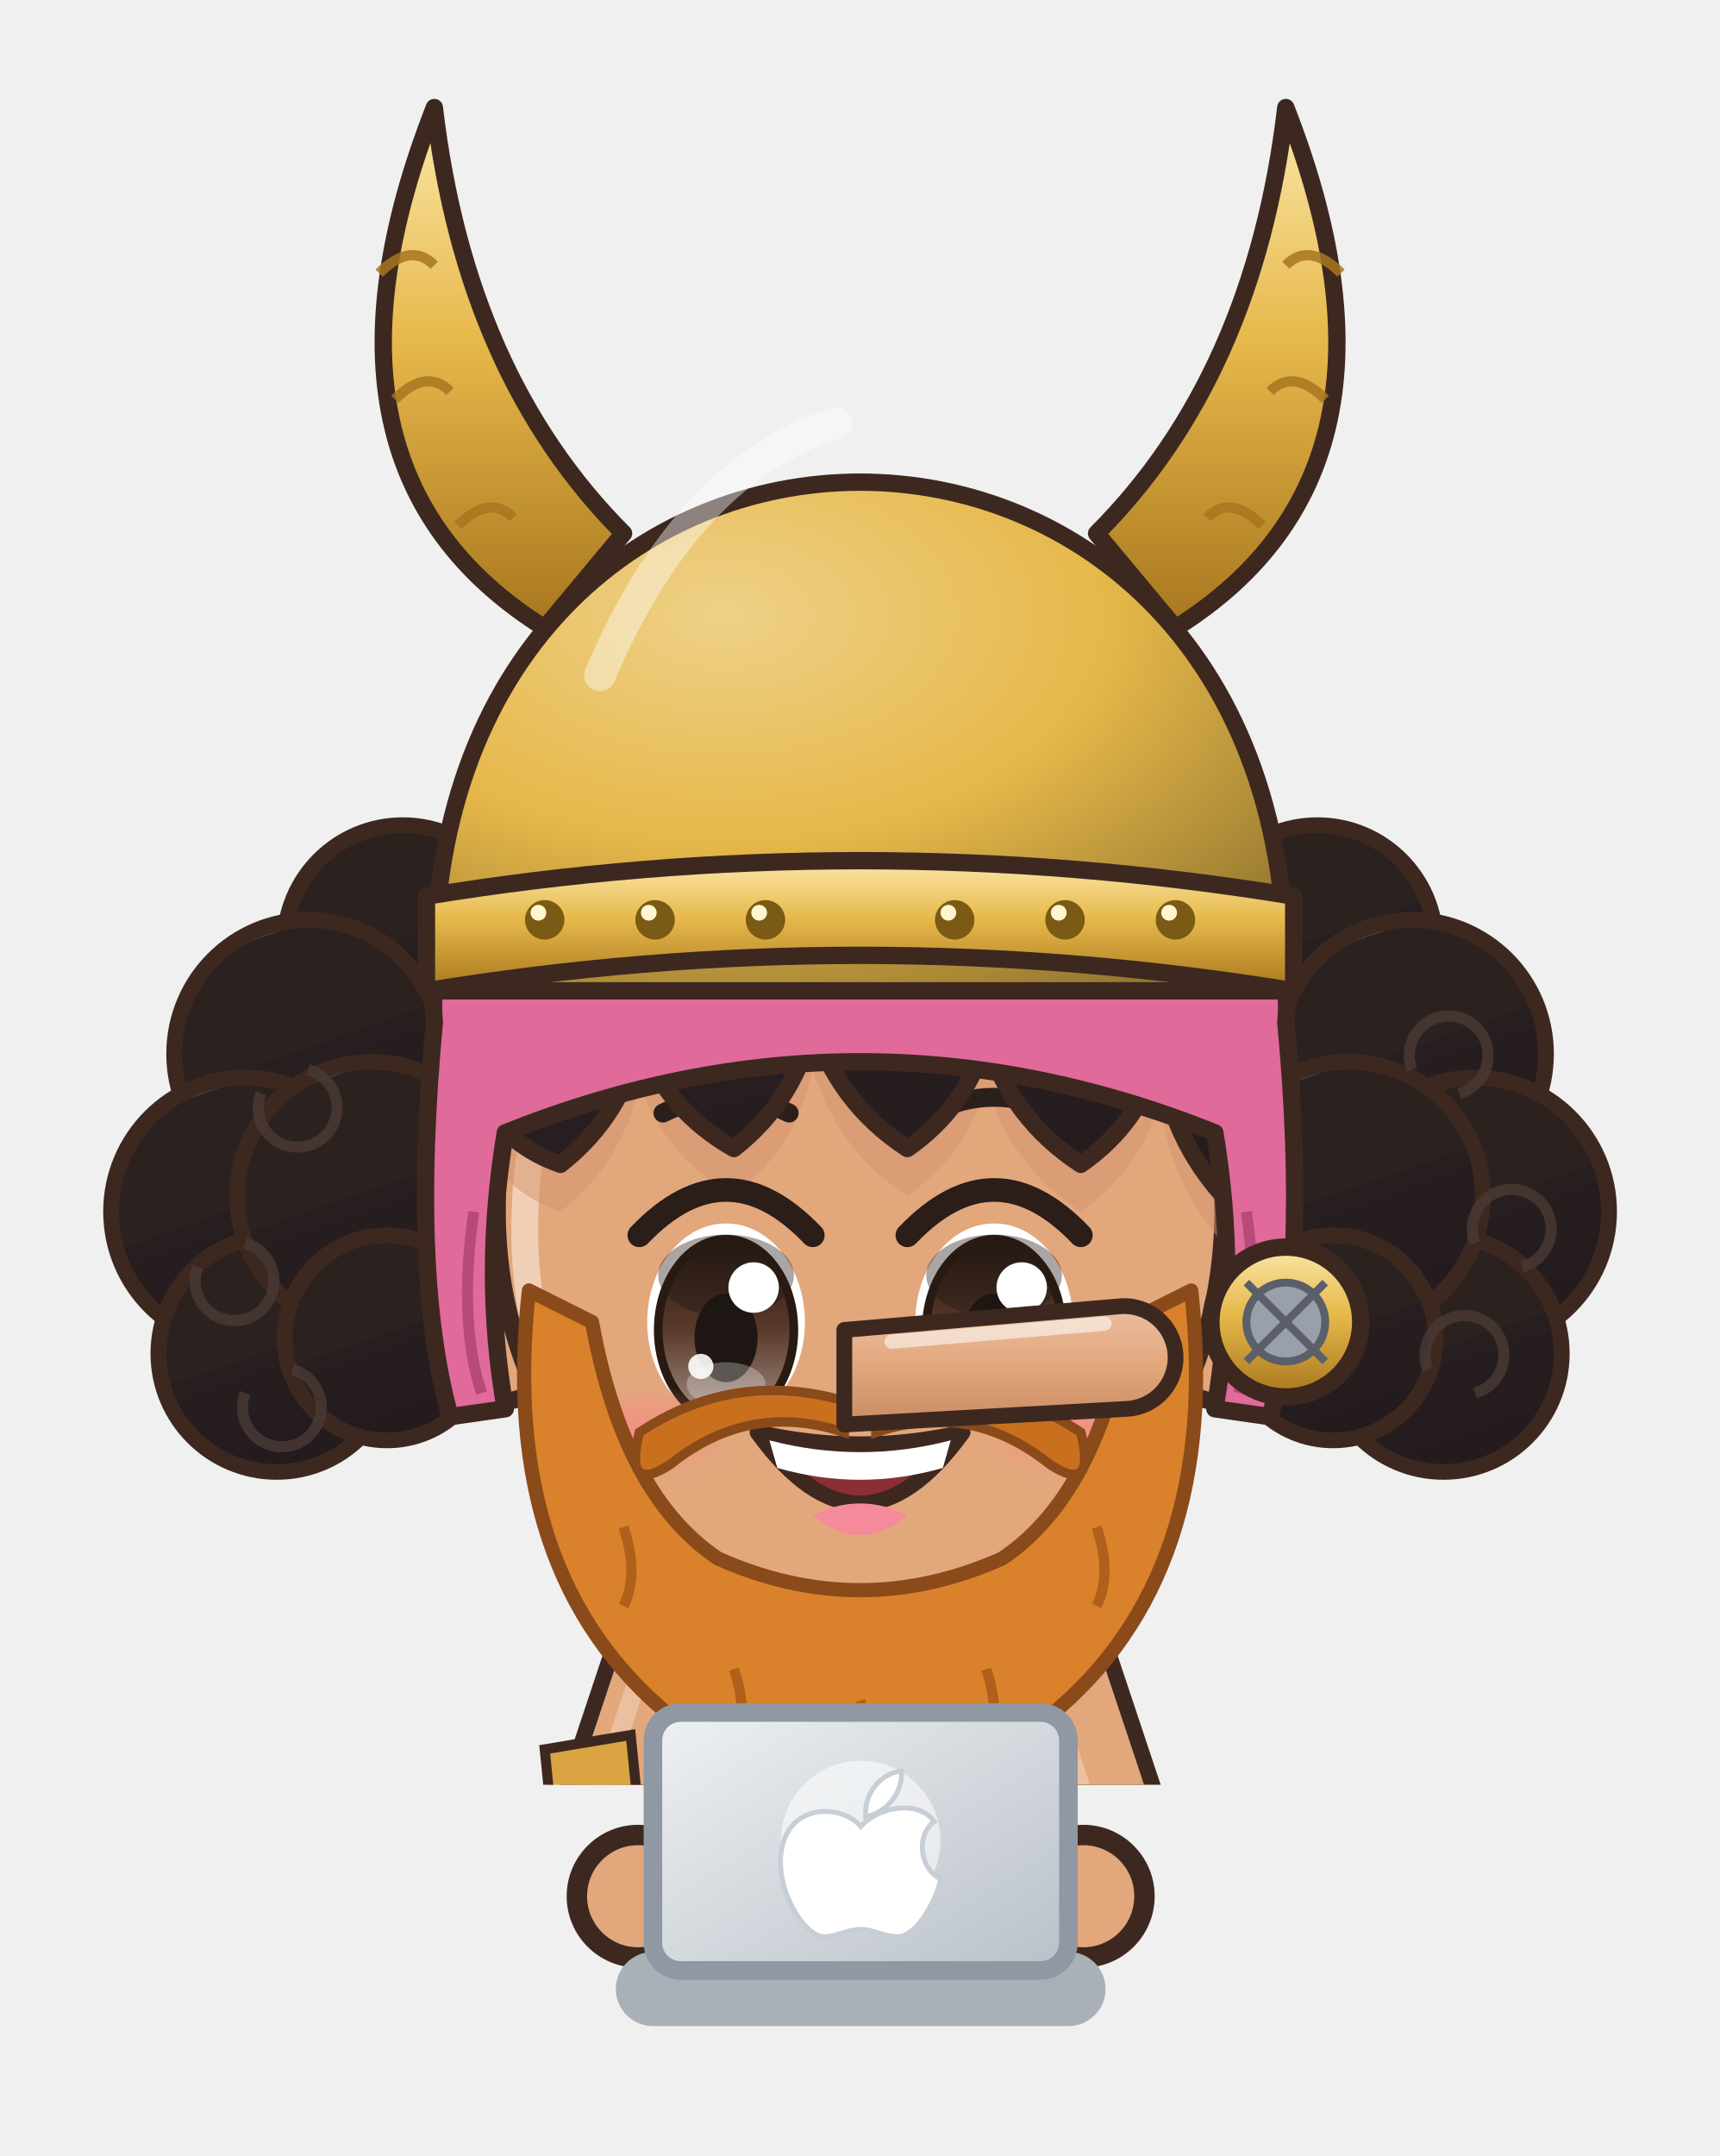
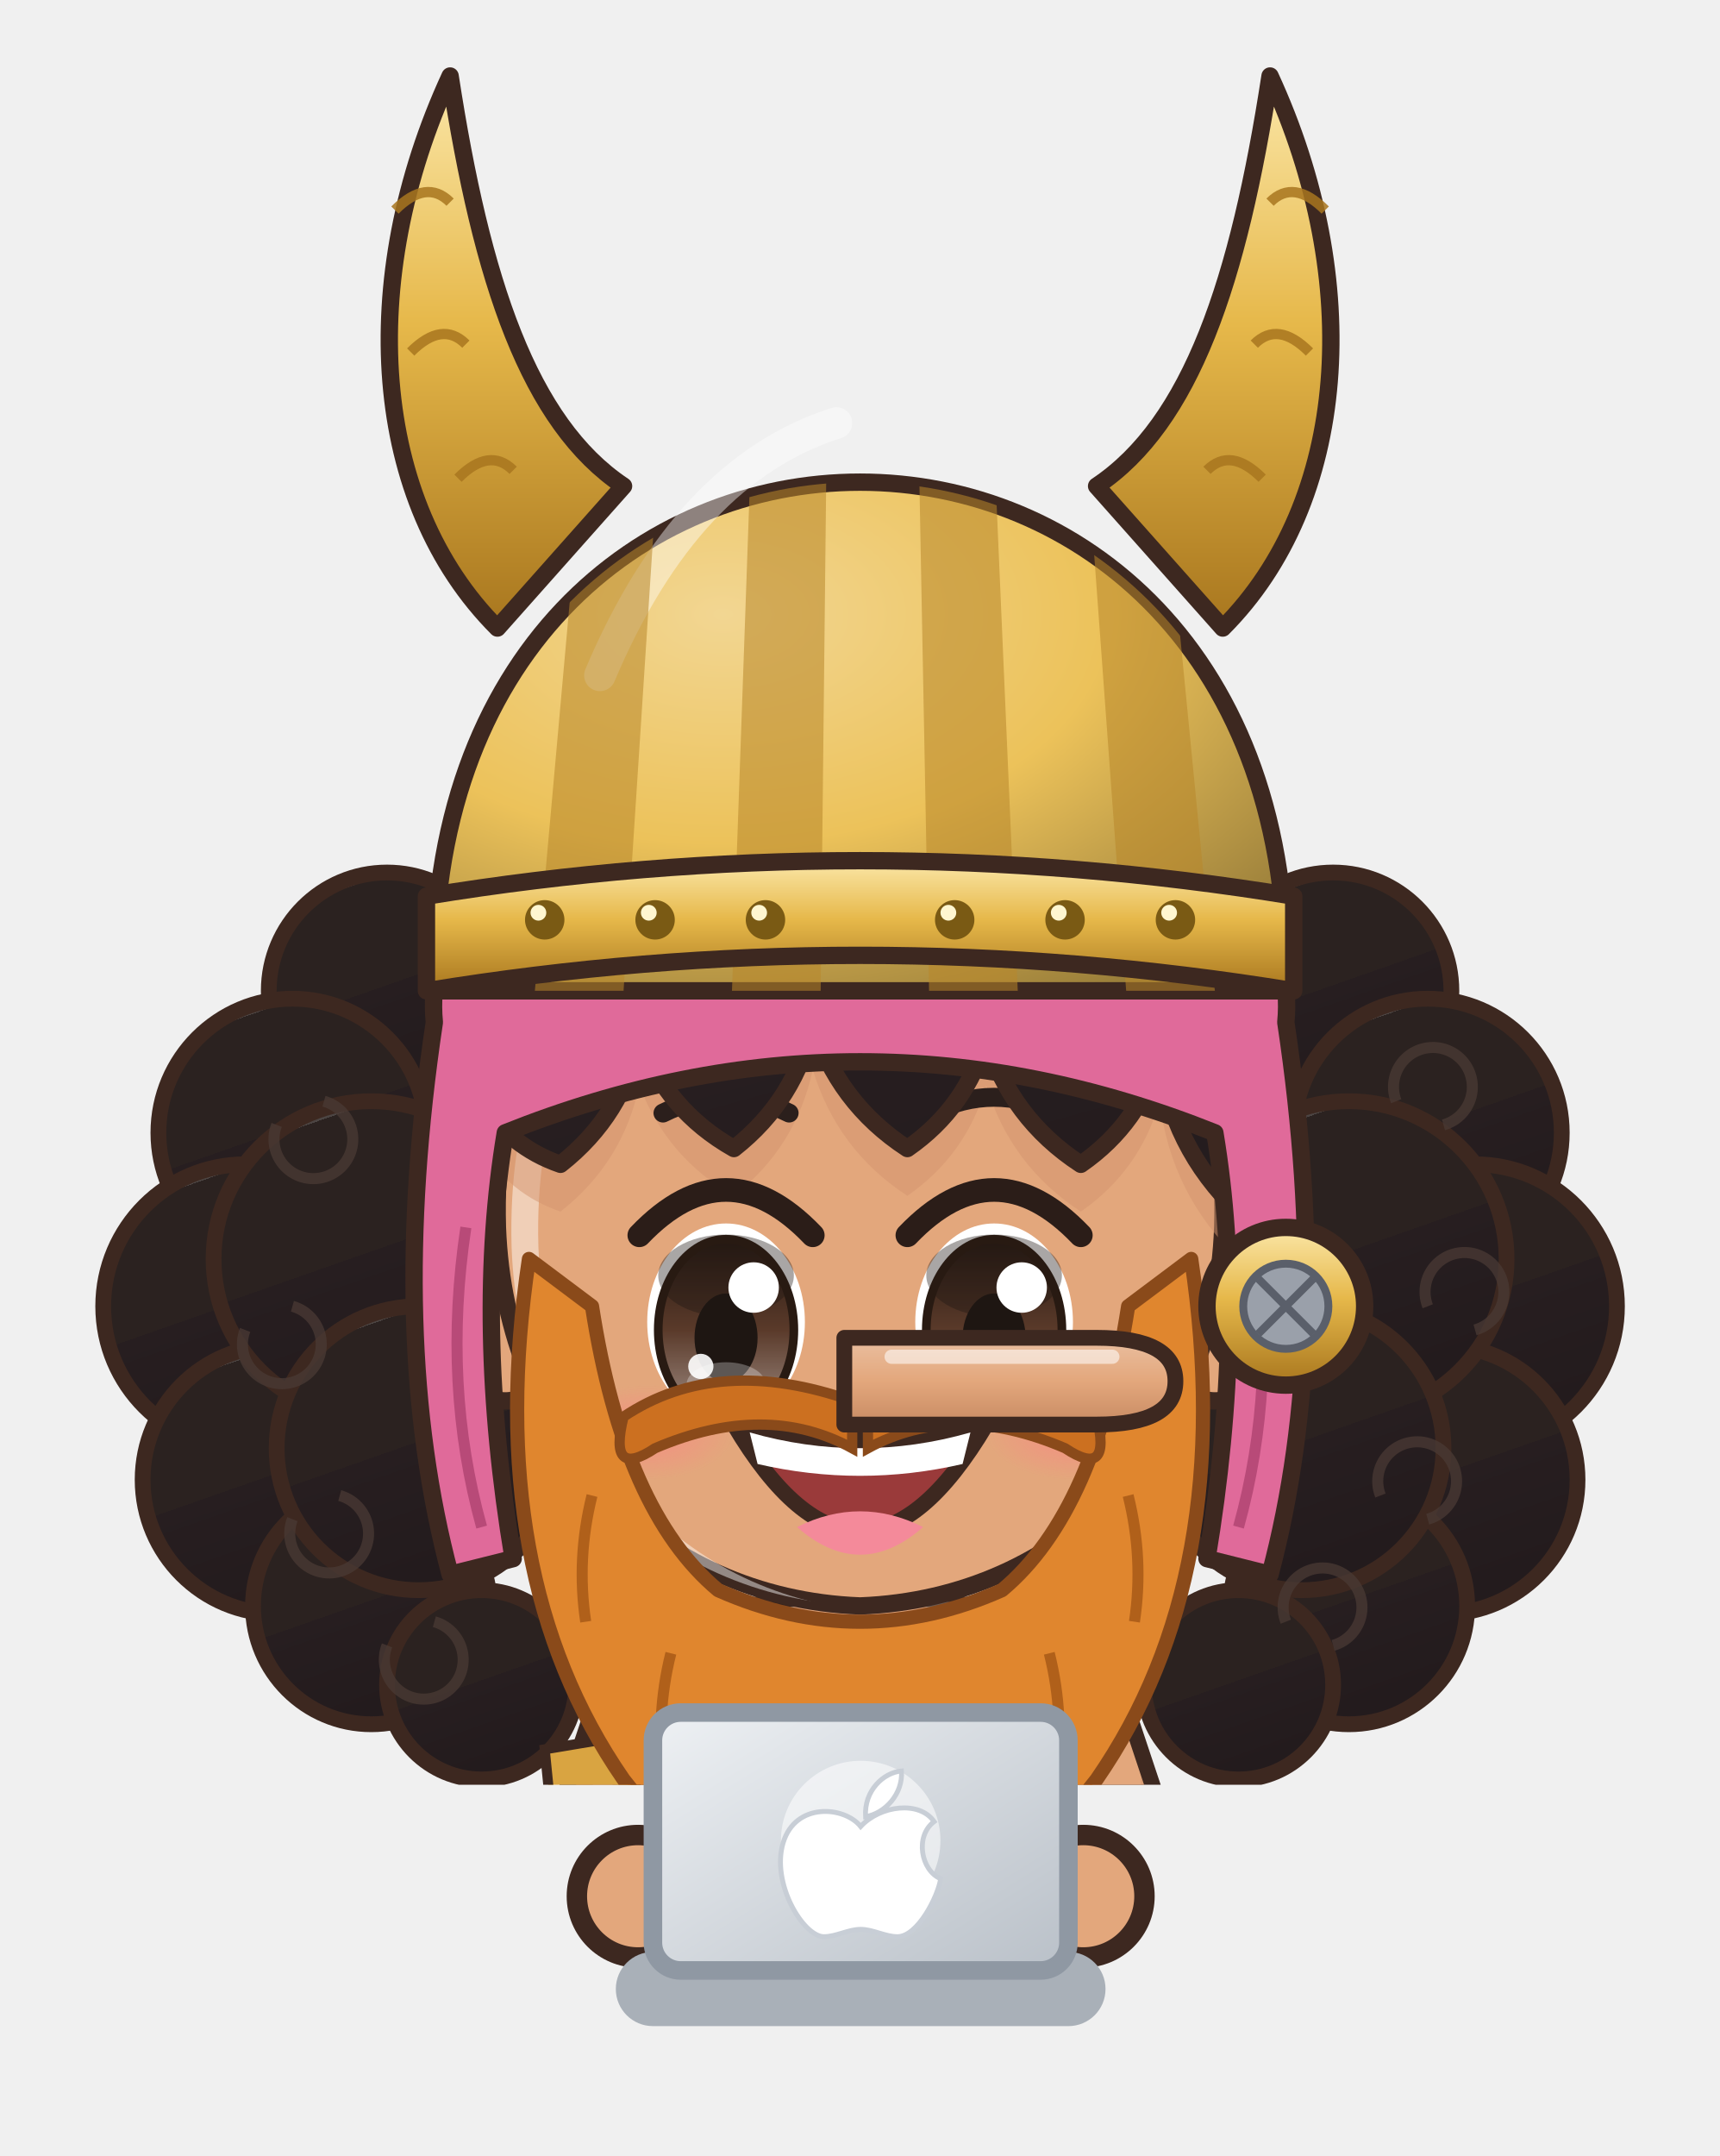
<svg xmlns="http://www.w3.org/2000/svg" viewBox="161.6 201.8 92.7 116.2" width="92.7" height="116.2">
  <svg x="161.6" y="201.8" viewBox="-120 -180 240 248.94" width="92.736" height="96.192">
    <defs>
      <linearGradient id="hair17" x1="0" y1="0" x2=".35" y2="1">
        <stop offset="0" stop-color="#4c4543" />
        <stop offset=".16" stop-color="#4c4543" />
        <stop offset=".16" stop-color="#2b2220" />
        <stop offset=".58" stop-color="#2b2220" />
        <stop offset=".58" stop-color="#271e20" />
        <stop offset="1" stop-color="#231b1d" />
      </linearGradient>
      <radialGradient id="skin17" cx=".4" cy=".32" r=".85">
        <stop offset="0" stop-color="#e3a77c" />
        <stop offset=".84" stop-color="#e3a77c" />
        <stop offset=".84" stop-color="#db9e75" />
        <stop offset="1" stop-color="#db9e75" />
      </radialGradient>
      <linearGradient id="cloth17" x1="0" y1="0" x2=".45" y2="1">
        <stop offset="0" stop-color="#e7b590" />
        <stop offset=".16" stop-color="#e7b590" />
        <stop offset=".16" stop-color="#e3a77c" />
        <stop offset=".6" stop-color="#e3a77c" />
        <stop offset=".6" stop-color="#be8b6b" />
        <stop offset="1" stop-color="#ae7f62" />
      </linearGradient>
      <linearGradient id="iris17" x1="0" y1="0" x2="0" y2="1">
        <stop offset="0" stop-color="#281a12" />
        <stop offset=".5" stop-color="#5a3a2a" />
        <stop offset="1" stop-color="#a49289" />
      </linearGradient>
      <linearGradient id="gold17" x1="0" y1="0" x2="1" y2="1">
        <stop offset="0" stop-color="#f6d27a" />
        <stop offset=".55" stop-color="#d9a63a" />
        <stop offset="1" stop-color="#a8761e" />
      </linearGradient>
      <linearGradient id="steel17" x1="0" y1="0" x2="1" y2="1">
        <stop offset="0" stop-color="#e4e8ee" />
        <stop offset=".5" stop-color="#9aa3ad" />
        <stop offset="1" stop-color="#5a606a" />
      </linearGradient>
      <linearGradient id="beard17" x1="0" y1="0" x2="0" y2="1">
        <stop offset="0" stop-color="#e6e6ea" />
        <stop offset="1" stop-color="#b8b8c2" />
      </linearGradient>
      <radialGradient id="hawkiris17" cx=".45" cy=".4" r=".7">
        <stop offset="0" stop-color="#ffe27a" />
        <stop offset=".6" stop-color="#e8a52a" />
        <stop offset="1" stop-color="#9a5a12" />
      </radialGradient>
      <linearGradient id="straw17" x1="0" y1="0" x2=".3" y2="1">
        <stop offset="0" stop-color="#ffe7aa" />
        <stop offset=".16" stop-color="#ffe7aa" />
        <stop offset=".16" stop-color="#ffe39a" />
        <stop offset=".58" stop-color="#ffe39a" />
        <stop offset=".58" stop-color="#e9b456" />
        <stop offset="1" stop-color="#d6a54f" />
      </linearGradient>
      <radialGradient id="blush17">
        <stop offset="0" stop-color="#ff7f86" stop-opacity=".9" />
        <stop offset="1" stop-color="#ff7f86" stop-opacity="0" />
      </radialGradient>
      <pattern id="stripe17" width="12" height="10" patternUnits="userSpaceOnUse">
        <rect width="6" height="10" fill="#e05a7a" />
        <rect x="6" width="6" height="10" fill="#5a3aa0" />
      </pattern>
      <clipPath id="face17">
        <path d="M -46,-4 C -47,-38 -25,-55 0,-55 C 25,-55 47,-38 46,-4 C 45,23 26,43 0,44 C -26,43 -45,23 -46,-4 Z" />
      </clipPath>
      <clipPath id="torso17">
        <path d="M -30,50 C -34,68 -28,94 -26,124 L 26,124 C 28,94 34,68 30,50 C 18,40 -18,40 -30,50 Z" />
      </clipPath>
    </defs>
    <ellipse cx="0" cy="208" rx="42" ry="7" fill="#000000" opacity=".16" />
    <g transform="translate(0,44.0) scale(1.100,1.100) translate(0,-44)">
-       <circle cx="-58" cy="-40" r="15" fill="url(#hair17)" stroke="#3d2820" stroke-width="2" stroke-linejoin="round" />
-       <circle cx="-70" cy="-26" r="17" fill="url(#hair17)" stroke="#3d2820" stroke-width="2" stroke-linejoin="round" />
-       <circle cx="-78" cy="-6" r="17" fill="url(#hair17)" stroke="#3d2820" stroke-width="2" stroke-linejoin="round" />
-       <circle cx="-74" cy="12" r="15" fill="url(#hair17)" stroke="#3d2820" stroke-width="2" stroke-linejoin="round" />
-       <circle cx="-62" cy="-8" r="17" fill="url(#hair17)" stroke="#3d2820" stroke-width="2" stroke-linejoin="round" />
-       <circle cx="-60" cy="10" r="13" fill="url(#hair17)" stroke="#3d2820" stroke-width="2" stroke-linejoin="round" />
-       <path d="M -70,-24 a 5,5 0 1 1 -6,3" stroke="#4a3a34" stroke-width="1.4" fill="none" opacity=".8" />
-       <path d="M -78,-2 a 5,5 0 1 1 -6,3" stroke="#4a3a34" stroke-width="1.4" fill="none" opacity=".8" />
-       <path d="M -72,14 a 5,5 0 1 1 -6,3" stroke="#4a3a34" stroke-width="1.4" fill="none" opacity=".8" />
-       <circle cx="58" cy="-40" r="15" fill="url(#hair17)" stroke="#3d2820" stroke-width="2" stroke-linejoin="round" />
-       <circle cx="70" cy="-26" r="17" fill="url(#hair17)" stroke="#3d2820" stroke-width="2" stroke-linejoin="round" />
-       <circle cx="78" cy="-6" r="17" fill="url(#hair17)" stroke="#3d2820" stroke-width="2" stroke-linejoin="round" />
-       <circle cx="74" cy="12" r="15" fill="url(#hair17)" stroke="#3d2820" stroke-width="2" stroke-linejoin="round" />
-       <circle cx="62" cy="-8" r="17" fill="url(#hair17)" stroke="#3d2820" stroke-width="2" stroke-linejoin="round" />
-       <circle cx="60" cy="10" r="13" fill="url(#hair17)" stroke="#3d2820" stroke-width="2" stroke-linejoin="round" />
-       <path d="M 70,-24 a 5,5 0 1 1 6,3" stroke="#4a3a34" stroke-width="1.4" fill="none" opacity=".8" />
-       <path d="M 78,-2 a 5,5 0 1 1 6,3" stroke="#4a3a34" stroke-width="1.4" fill="none" opacity=".8" />
-       <path d="M 72,14 a 5,5 0 1 1 6,3" stroke="#4a3a34" stroke-width="1.4" fill="none" opacity=".8" />
+       <circle cx="-60" cy="-34" r="15" fill="url(#hair17)" stroke="#3d2820" stroke-width="2" stroke-linejoin="round" />
+       <circle cx="-72" cy="-16" r="17" fill="url(#hair17)" stroke="#3d2820" stroke-width="2" stroke-linejoin="round" />
+       <circle cx="-78" cy="6" r="18" fill="url(#hair17)" stroke="#3d2820" stroke-width="2" stroke-linejoin="round" />
+       <circle cx="-74" cy="28" r="17" fill="url(#hair17)" stroke="#3d2820" stroke-width="2" stroke-linejoin="round" />
+       <circle cx="-62" cy="44" r="15" fill="url(#hair17)" stroke="#3d2820" stroke-width="2" stroke-linejoin="round" />
+       <circle cx="-48" cy="54" r="12" fill="url(#hair17)" stroke="#3d2820" stroke-width="2" stroke-linejoin="round" />
+       <circle cx="-62" cy="0" r="20" fill="url(#hair17)" stroke="#3d2820" stroke-width="2" stroke-linejoin="round" />
+       <circle cx="-56" cy="24" r="18" fill="url(#hair17)" stroke="#3d2820" stroke-width="2" stroke-linejoin="round" />
+       <path d="M -68,-20 a 5,5 0 1 1 -6,3" stroke="#4a3a34" stroke-width="1.4" fill="none" opacity=".75" />
+       <path d="M -72,6 a 5,5 0 1 1 -6,3" stroke="#4a3a34" stroke-width="1.4" fill="none" opacity=".75" />
+       <path d="M -66,30 a 5,5 0 1 1 -6,3" stroke="#4a3a34" stroke-width="1.4" fill="none" opacity=".75" />
+       <path d="M -54,46 a 5,5 0 1 1 -6,3" stroke="#4a3a34" stroke-width="1.4" fill="none" opacity=".75" />
+       <circle cx="60" cy="-34" r="15" fill="url(#hair17)" stroke="#3d2820" stroke-width="2" stroke-linejoin="round" />
+       <circle cx="72" cy="-16" r="17" fill="url(#hair17)" stroke="#3d2820" stroke-width="2" stroke-linejoin="round" />
+       <circle cx="78" cy="6" r="18" fill="url(#hair17)" stroke="#3d2820" stroke-width="2" stroke-linejoin="round" />
+       <circle cx="74" cy="28" r="17" fill="url(#hair17)" stroke="#3d2820" stroke-width="2" stroke-linejoin="round" />
+       <circle cx="62" cy="44" r="15" fill="url(#hair17)" stroke="#3d2820" stroke-width="2" stroke-linejoin="round" />
+       <circle cx="48" cy="54" r="12" fill="url(#hair17)" stroke="#3d2820" stroke-width="2" stroke-linejoin="round" />
+       <circle cx="62" cy="0" r="20" fill="url(#hair17)" stroke="#3d2820" stroke-width="2" stroke-linejoin="round" />
+       <circle cx="56" cy="24" r="18" fill="url(#hair17)" stroke="#3d2820" stroke-width="2" stroke-linejoin="round" />
+       <path d="M 68,-20 a 5,5 0 1 1 6,3" stroke="#4a3a34" stroke-width="1.4" fill="none" opacity=".75" />
+       <path d="M 72,6 a 5,5 0 1 1 6,3" stroke="#4a3a34" stroke-width="1.4" fill="none" opacity=".75" />
+       <path d="M 66,30 a 5,5 0 1 1 6,3" stroke="#4a3a34" stroke-width="1.4" fill="none" opacity=".75" />
+       <path d="M 54,46 a 5,5 0 1 1 6,3" stroke="#4a3a34" stroke-width="1.4" fill="none" opacity=".75" />
    </g>
    <g transform="translate(0,205) scale(1,1) translate(0,-205)">
      <path d="M -24,118 Q -32,150 -25,176 L -1,176 Q 6,150 -2,118 Z" fill="url(#stripe17)" stroke="#3d2820" stroke-width="2.2" stroke-linejoin="round" />
      <path d="M -22,172 Q -24,186.0 -22,200 L -4,200 Q -2,186.0 -4,172 Z" fill="#8a5a3a" stroke="#3d2820" stroke-width="2.2" stroke-linejoin="round" />
      <path d="M -18,176 L -18,196" stroke="#ffffff" stroke-width="2" opacity=".18" />
      <path d="M -30.5,172.0 L -23.0,181.1 L -18.0,177.3 L -13.0,180.6 L -8.0,177.2 L -3.0,181.7 L 4.5,172.0 L -3.0,165.3 L -8.0,167.9 L -13.0,164.3 L -18.0,168.0 L -23.0,164.9 Z" fill="#c9a878" stroke="#887251" stroke-width="1.5" stroke-linejoin="round" />
      <path d="M -25.0,170.4 q 2.0,3.0 4.0,4.0" stroke="#887251" stroke-width="1.1" fill="none" opacity=".55" />
      <path d="M -23.0,174.7 l 4.0,0.0" stroke="#dbc6a7" stroke-width="1.6" stroke-linecap="round" opacity=".7" />
      <path d="M -10.0,170.2 q 2.0,3.0 4.0,4.0" stroke="#887251" stroke-width="1.1" fill="none" opacity=".55" />
      <ellipse cx="-13" cy="205" rx="14" ry="7" fill="#8a5a3a" stroke="#3d2820" stroke-width="2.2" stroke-linejoin="round" />
      <ellipse cx="-17" cy="202.5" rx="5" ry="2" fill="#ffffff" opacity=".3" />
      <path d="M 2,118 Q -6,150 1,176 L 25,176 Q 32,150 24,118 Z" fill="url(#stripe17)" stroke="#3d2820" stroke-width="2.2" stroke-linejoin="round" />
      <path d="M 4,172 Q 2,186.0 4,200 L 22,200 Q 24,186.0 22,172 Z" fill="#8a5a3a" stroke="#3d2820" stroke-width="2.2" stroke-linejoin="round" />
      <path d="M 8,176 L 8,196" stroke="#ffffff" stroke-width="2" opacity=".18" />
      <path d="M -4.5,172.0 L 3.0,179.9 L 8.0,177.0 L 13.0,180.4 L 18.0,177.1 L 23.0,181.0 L 30.5,172.0 L 23.0,165.3 L 18.0,167.7 L 13.0,165.2 L 8.0,167.4 L 3.0,164.7 Z" fill="#c9a878" stroke="#887251" stroke-width="1.5" stroke-linejoin="round" />
      <path d="M 1.0,169.5 q 2.0,3.0 4.0,4.0" stroke="#887251" stroke-width="1.1" fill="none" opacity=".55" />
      <path d="M 3.0,174.7 l 4.0,0.0" stroke="#dbc6a7" stroke-width="1.6" stroke-linecap="round" opacity=".7" />
      <path d="M 16.0,173.2 q 2.0,3.0 4.0,4.0" stroke="#887251" stroke-width="1.1" fill="none" opacity=".55" />
      <ellipse cx="13" cy="205" rx="14" ry="7" fill="#8a5a3a" stroke="#3d2820" stroke-width="2.2" stroke-linejoin="round" />
      <ellipse cx="9" cy="202.5" rx="5" ry="2" fill="#ffffff" opacity=".3" />
      <path d="M -30,50 C -34,68 -28,94 -26,124 L 26,124 C 28,94 34,68 30,50 C 18,40 -18,40 -30,50 Z" fill="url(#skin17)" stroke="#3d2820" stroke-width="2.2" stroke-linejoin="round" />
      <path d="M -8,72 Q -6,82 -8,92 M 8,72 Q 6,82 8,92" stroke="#b18060" stroke-width="1.6" fill="none" />
      <g clip-path="url(#torso17)">
        <path d="M -30,50 C -34,68 -28,94 -26,124 L 26,124 C 28,94 34,68 30,50 C 18,40 -18,40 -30,50 Z" transform="translate(4,3)" fill="none" stroke="#ffffff" stroke-width="5" opacity=".3" />
        <path d="M -30,50 C -34,68 -28,94 -26,124 L 26,124 C 28,94 34,68 30,50 C 18,40 -18,40 -30,50 Z" transform="translate(-6,-2)" fill="none" stroke="#000000" stroke-width="9" opacity=".13" />
      </g>
      <path d="M -22,60 Q -12,70 -2,64 M 2,64 Q 12,70 22,60" stroke="#b18060" stroke-width="1.6" fill="none" stroke-linecap="round" />
      <path d="M 0,70 L 0,98 M -8,78 Q -4,80 -1,78 M 1,78 Q 4,80 8,78 M -8,88 Q -4,90 -1,88 M 1,88 Q 4,90 8,88" stroke="#b18060" stroke-width="1.2" fill="none" opacity=".75" />
      <path d="M -16,46 L -14,104" stroke="#3d2820" stroke-width="8" />
      <path d="M -16,46 L -14,104" stroke="#5a3aa0" stroke-width="5" />
      <path d="M 16,46 L 14,104" stroke="#3d2820" stroke-width="8" />
      <path d="M 16,46 L 14,104" stroke="#5a3aa0" stroke-width="5" />
      <rect x="-29" y="103" width="58" height="10" fill="#1f1d26" stroke="#3d2820" stroke-width="1.8" />
      <rect x="-6" y="102" width="12" height="12" rx="1.5" fill="none" stroke="#e6c25a" stroke-width="2.4" />
+       <path d="M -26,48 L 30,112" stroke="#3d2820" stroke-width="7" stroke-linecap="round" />
+       <path d="M -26,48 L 30,112" stroke="#9aa0aa" stroke-width="4.4" stroke-linecap="round" />
      <path d="M 20,104 L 36,116" stroke="#8a8f9a" stroke-width="2.4" />
      <ellipse cx="38" cy="126" rx="11" ry="12" fill="#d0402c" stroke="#3d2820" stroke-width="1.8" stroke-linejoin="round" />
      <path d="M 30,120 Q 38,116 46,120" stroke="#8a2a1a" stroke-width="1.6" fill="none" />
      <path d="M -28,54 L -38,84 L -31,102" stroke="#3d2820" stroke-width="17" fill="none" stroke-linecap="round" stroke-linejoin="round" />
      <path d="M -28,54 L -38,84 L -31,102" stroke="url(#skin17)" stroke-width="12.6" fill="none" stroke-linecap="round" stroke-linejoin="round" />
      <path d="M -28,54 L -38,84 L -31,102" transform="translate(-2.6,-1)" stroke="#ffffff" stroke-width="2.6" fill="none" stroke-linecap="round" stroke-linejoin="round" opacity=".28" />
+       <path d="M -25.3,95.6 L -39.5,101.2" stroke="#3d2820" stroke-width="8.4" stroke-linecap="round" />
+       <path d="M -25.3,95.6 L -39.5,101.2" stroke="#1f1d26" stroke-width="6" stroke-linecap="round" />
+       <circle cx="-27.7" cy="96.6" r="1.3" fill="#c9ced6" />
+       <circle cx="-32.4" cy="98.4" r="1.3" fill="#c9ced6" />
+       <circle cx="-37.1" cy="100.2" r="1.3" fill="#c9ced6" />
      <path d="M 28,54 L 38,84 L 31,102" stroke="#3d2820" stroke-width="17" fill="none" stroke-linecap="round" stroke-linejoin="round" />
      <path d="M 28,54 L 38,84 L 31,102" stroke="url(#skin17)" stroke-width="12.6" fill="none" stroke-linecap="round" stroke-linejoin="round" />
      <path d="M 28,54 L 38,84 L 31,102" transform="translate(-2.6,-1)" stroke="#ffffff" stroke-width="2.6" fill="none" stroke-linecap="round" stroke-linejoin="round" opacity=".28" />
+       <path d="M 39.5,101.2 L 25.3,95.6" stroke="#3d2820" stroke-width="8.4" stroke-linecap="round" />
+       <path d="M 39.5,101.2 L 25.3,95.6" stroke="#1f1d26" stroke-width="6" stroke-linecap="round" />
+       <circle cx="37.1" cy="100.2" r="1.3" fill="#c9ced6" />
+       <circle cx="32.4" cy="98.4" r="1.3" fill="#c9ced6" />
+       <circle cx="27.7" cy="96.6" r="1.3" fill="#c9ced6" />
      <circle cx="-31" cy="102" r="8.5" fill="url(#skin17)" stroke="#3d2820" stroke-width="2.2" />
      <circle cx="31" cy="102" r="8.5" fill="url(#skin17)" stroke="#3d2820" stroke-width="2.2" />
      <path d="M -44,64 L -32,62 L -31,72 L -43,74 Z" fill="#d9a441" stroke="#3d2820" stroke-width="1.4" />
      <path d="M -10,34 L 10,34 L 9,46 Q 0,50 -9,46 Z" fill="#db9e75" />
    </g>
    <g transform="translate(0,44.0) scale(1.100,1.100) translate(0,-44)">
      <ellipse cx="-45" cy="8" rx="7" ry="10" fill="url(#skin17)" stroke="#3d2820" stroke-width="2.2" stroke-linejoin="round" />
      <ellipse cx="45" cy="8" rx="7" ry="10" fill="url(#skin17)" stroke="#3d2820" stroke-width="2.2" stroke-linejoin="round" />
      <path d="M -46,-4 C -47,-38 -25,-55 0,-55 C 25,-55 47,-38 46,-4 C 45,23 26,43 0,44 C -26,43 -45,23 -46,-4 Z" fill="url(#skin17)" stroke="#3d2820" stroke-width="2.2" stroke-linejoin="round" />
      <g clip-path="url(#face17)">
        <path d="M -46,-4 C -47,-38 -25,-55 0,-55 C 25,-55 47,-38 46,-4 C 45,23 26,43 0,44 C -26,43 -45,23 -46,-4 Z" transform="translate(3.5,2.5)" fill="none" stroke="#ffffff" stroke-width="3.4" opacity=".45" />
      </g>
      <g clip-path="url(#face17)">
        <path d="M -53,14 C -60,-46 -28,-72 0,-72 C 28,-72 60,-46 53,14 L 48,-6 Q 39.4,-14.2 38,-26 Q 35.5,-17.2 28,-12 Q 19.1,-17.8 16,-28 Q 13.5,-19.2 6,-14 Q -2.9,-19.8 -6,-30 Q -8.1,-20.2 -16,-14 Q -24.5,-18.8 -28,-28 Q -30.1,-18.2 -38,-12 Q -44.4,-14.2 -48,-20 Q -44.4,-2.1 -53,14 Z" transform="translate(0,6)" fill="#d3946e" opacity=".5" />
      </g>
      <ellipse cx="-17" cy="8" rx="10" ry="12.5" fill="#ffffff" />
      <ellipse cx="-17" cy="9" rx="8.6" ry="11.5" fill="url(#iris17)" />
      <ellipse cx="-17" cy="2.1" rx="8.6" ry="5.2" fill="#1e1612" opacity=".38" />
      <ellipse cx="-17" cy="9" rx="8.6" ry="11.5" fill="none" stroke="#281a12" stroke-width="1.1" />
      <ellipse cx="-17" cy="10" rx="4" ry="5.625" fill="#1e1612" />
      <ellipse cx="-17" cy="15.9" rx="5" ry="2.8" fill="#ffffff" opacity=".28" />
      <circle cx="-13.5" cy="3.625" r="3.2" fill="#ffffff" />
      <circle cx="-20.2" cy="13.625" r="1.6" fill="#ffffff" opacity=".9" />
      <path d="M -28,-3.0 Q -17,-14.5 -6,-3.0" stroke="#2b1d18" stroke-width="3" fill="none" stroke-linecap="round" />
      <path d="M -25,-18.5 Q -17,-22.5 -9,-18.5" stroke="#2b1f1c" stroke-width="2.4" fill="none" stroke-linecap="round" />
      <ellipse cx="17" cy="8" rx="10" ry="12.5" fill="#ffffff" />
      <ellipse cx="17" cy="9" rx="8.6" ry="11.5" fill="url(#iris17)" />
      <ellipse cx="17" cy="2.1" rx="8.6" ry="5.2" fill="#1e1612" opacity=".38" />
      <ellipse cx="17" cy="9" rx="8.6" ry="11.5" fill="none" stroke="#281a12" stroke-width="1.1" />
      <ellipse cx="17" cy="10" rx="4" ry="5.625" fill="#1e1612" />
      <ellipse cx="17" cy="15.9" rx="5" ry="2.8" fill="#ffffff" opacity=".28" />
      <circle cx="20.5" cy="3.625" r="3.2" fill="#ffffff" />
      <circle cx="13.8" cy="13.625" r="1.6" fill="#ffffff" opacity=".9" />
      <path d="M 6,-3.0 Q 17,-14.5 28,-3.0" stroke="#2b1d18" stroke-width="3" fill="none" stroke-linecap="round" />
      <path d="M 9,-18.5 Q 17,-22.5 25,-18.5" stroke="#2b1f1c" stroke-width="2.4" fill="none" stroke-linecap="round" />
-       <path d="M -13,22 Q 0,40 13,22 Q 0,25 -13,22 Z" fill="#8a2f36" stroke="#3d2820" stroke-width="2" stroke-linejoin="round" />
-       <path d="M -11.5,23 Q 0,26 11.5,23 L 10.5,26.5 Q 0,29.5 -10.5,26.5 Z" fill="#ffffff" />
-       <path d="M -6,32.5 Q 0,37.5 6,32.5 Q 0,29.5 -6,32.5 Z" fill="#f48a9a" />
+       <path d="M -16,21 Q 0,48 16,21 Q 0,25 -16,21 Z" fill="#9a3a3a" stroke="#3d2820" stroke-width="2" stroke-linejoin="round" />
+       <path d="M -8,34 Q 0,41 8,34 Q 0,30 -8,34 Z" fill="#f48a9a" />
+       <path d="M -14,22 Q 0,26 14,22 L 13,26 Q 0,29 -13,26 Z" fill="#ffffff" />
      <ellipse cx="-27" cy="22" rx="11" ry="6" fill="url(#blush17)" opacity="0.70" />
      <ellipse cx="27" cy="22" rx="11" ry="6" fill="url(#blush17)" opacity="0.70" />
-       <path d="M -42,4 Q -46,40 -24,58 Q -12,68 0,70 Q 12,68 24,58 Q 46,40 42,4 L 34,8 Q 30,30 18,38 Q 0,46 -18,38 Q -30,30 -34,8 Z" fill="#d9822b" stroke="#8a4a1a" stroke-width="1.8" stroke-linejoin="round" />
-       <path d="M -2,22 Q -14,18 -24,26 Q -30,30 -28,22 Q -16,14 -2,18 Z M 2,22 Q 14,18 24,26 Q 30,30 28,22 Q 16,14 2,18 Z" fill="#c9701f" stroke="#8a4a1a" stroke-width="1.2" />
-       <path d="M -30,34 q 2,6 0,10" stroke="#b0601a" stroke-width="1.3" fill="none" />
-       <path d="M -16,52 q 2,6 0,10" stroke="#b0601a" stroke-width="1.3" fill="none" />
-       <path d="M 0,56 q 2,6 0,10" stroke="#b0601a" stroke-width="1.3" fill="none" />
-       <path d="M 16,52 q 2,6 0,10" stroke="#b0601a" stroke-width="1.3" fill="none" />
-       <path d="M 30,34 q 2,6 0,10" stroke="#b0601a" stroke-width="1.3" fill="none" />
+       <path d="M -42,0 Q -48,40 -30,66 Q -16,84 0,92 Q 16,84 30,66 Q 48,40 42,0 L 34,6 Q 30,32 18,42 Q 0,50 -18,42 Q -30,32 -34,6 Z" fill="#e0862e" stroke="#8a4a1a" stroke-width="1.8" stroke-linejoin="round" />
+       <path d="M -1,24 Q -12,18 -26,24 Q -32,28 -30,20 Q -18,12 -1,18 Z M 1,24 Q 12,18 26,24 Q 32,28 30,20 Q 18,12 1,18 Z" fill="#cc7020" stroke="#8a4a1a" stroke-width="1.3" />
+       <path d="M -34,30 q -2,8 -0.8,16" stroke="#b0601a" stroke-width="1.4" fill="none" />
+       <path d="M -24,50 q -2,8 -0.8,16" stroke="#b0601a" stroke-width="1.4" fill="none" />
+       <path d="M -10,62 q -1,8 -0.4,16" stroke="#b0601a" stroke-width="1.4" fill="none" />
+       <path d="M 10,62 q 1,8 0.4,16" stroke="#b0601a" stroke-width="1.4" fill="none" />
+       <path d="M 24,50 q 2,8 0.8,16" stroke="#b0601a" stroke-width="1.4" fill="none" />
+       <path d="M 34,30 q 2,8 0.8,16" stroke="#b0601a" stroke-width="1.4" fill="none" />
+       <path d="M 0,68 q 0,8 0.0,16" stroke="#b0601a" stroke-width="1.4" fill="none" />
      <defs>
        <linearGradient id="ns17" x1="0" y1="0" x2="0" y2="1">
          <stop offset="0" stop-color="#eabfa0" />
          <stop offset=".5" stop-color="#e3a77c" />
          <stop offset="1" stop-color="#c88b63" />
        </linearGradient>
      </defs>
-       <path d="M -2,9 L 33,6 A 6.5,6.5 0 0 1 34,19 L -2,21 Z" fill="url(#ns17)" stroke="#3d2820" stroke-width="2" stroke-linejoin="round" />
-       <path d="M -2,9.6 L -2,20.4" stroke="url(#ns17)" stroke-width="3" />
-       <path d="M 4,10.5 L 31,8.2" stroke="#ffffff" stroke-width="1.8" stroke-linecap="round" opacity=".55" />
+       <path d="M -2,10 L 30,10 Q 40,10 40,15.5 Q 40,21 30,21 L -2,21 Z" fill="url(#ns17)" stroke="#3d2820" stroke-width="2" stroke-linejoin="round" />
+       <path d="M -2,10.6 L -2,20.4" stroke="url(#ns17)" stroke-width="3" />
+       <path d="M 4,12.4 L 32,12.4" stroke="#ffffff" stroke-width="1.8" stroke-linecap="round" opacity=".55" />
      <path d="M -53,14 C -60,-46 -28,-72 0,-72 C 28,-72 60,-46 53,14 L 48,-6 Q 39.4,-14.2 38,-26 Q 35.5,-17.2 28,-12 Q 19.1,-17.8 16,-28 Q 13.5,-19.2 6,-14 Q -2.9,-19.8 -6,-30 Q -8.1,-20.2 -16,-14 Q -24.5,-18.8 -28,-28 Q -30.1,-18.2 -38,-12 Q -44.4,-14.2 -48,-20 Q -44.4,-2.1 -53,14 Z" fill="url(#hair17)" stroke="#3d2820" stroke-width="2.2" stroke-linejoin="round" />
      <defs>
        <linearGradient id="hg17" x1="0" y1="0" x2="0" y2="1">
          <stop offset="0" stop-color="#fbe7a8" />
          <stop offset=".45" stop-color="#e6b84a" />
          <stop offset="1" stop-color="#a8761e" />
        </linearGradient>
        <linearGradient id="hh17" x1="0" y1="1" x2="1" y2="0">
          <stop offset="0" stop-color="#bdb6a4" />
          <stop offset=".55" stop-color="#f2eee4" />
          <stop offset="1" stop-color="#ffffff" />
        </linearGradient>
        <linearGradient id="hk17" x1="0" y1="1" x2="1" y2="0">
          <stop offset="0" stop-color="#2a2e38" />
          <stop offset=".6" stop-color="#4a4f5c" />
          <stop offset="1" stop-color="#6a707e" />
        </linearGradient>
      </defs>
-       <path d="M -54,-30 C -58,-72 58,-72 54,-30 Q 57,2 52,20 L 45,19 Q 48,2 45,-16 Q 0,-34 -45,-16 Q -48,2 -45,19 L -52,20 Q -57,2 -54,-30 Z" fill="#e06a9a" stroke="#3d2820" stroke-width="2.2" stroke-linejoin="round" />
-       <path d="M -49,-6 Q -51,8 -48,17 M 49,-6 Q 51,8 48,17" stroke="#b84a78" stroke-width="1.4" fill="none" />
-       <circle cx="54" cy="8" r="9.5" fill="url(#hg17)" stroke="#3d2820" stroke-width="2.2" stroke-linejoin="round" />
-       <circle cx="54" cy="8" r="5" fill="#9aa0aa" stroke="#5a5f6a" stroke-width="1" />
-       <path d="M 49,3 L 59,13 M 59,3 L 49,13" stroke="#5a5f6a" stroke-width="1" />
-       <path d="M -40,-80 Q -72,-100 -54,-146 Q -50,-112 -30,-92 Z" fill="url(#hg17)" stroke="#3d2820" stroke-width="2.2" stroke-linejoin="round" />
-       <path d="M -44,-94 q -3,-3 -7,1" stroke="#a8761e" stroke-width="1.3" fill="none" opacity=".85" />
-       <path d="M -52,-110 q -3,-3 -7,1" stroke="#a8761e" stroke-width="1.3" fill="none" opacity=".85" />
-       <path d="M -54,-126 q -3,-3 -7,1" stroke="#a8761e" stroke-width="1.3" fill="none" opacity=".85" />
-       <path d="M 40,-80 Q 72,-100 54,-146 Q 50,-112 30,-92 Z" fill="url(#hg17)" stroke="#3d2820" stroke-width="2.2" stroke-linejoin="round" />
-       <path d="M 44,-94 q 3,-3 7,1" stroke="#a8761e" stroke-width="1.3" fill="none" opacity=".85" />
-       <path d="M 52,-110 q 3,-3 7,1" stroke="#a8761e" stroke-width="1.3" fill="none" opacity=".85" />
-       <path d="M 54,-126 q 3,-3 7,1" stroke="#a8761e" stroke-width="1.3" fill="none" opacity=".85" />
+       <path d="M -54,-30 C -58,-72 58,-72 54,-30 Q 60,10 52,40 L 44,38 Q 49,8 45,-16 Q 0,-34 -45,-16 Q -49,8 -44,38 L -52,40 Q -60,10 -54,-30 Z" fill="#e06a9a" stroke="#3d2820" stroke-width="2.2" stroke-linejoin="round" />
+       <path d="M -50,-4 Q -53,16 -48,34 M 50,-4 Q 53,16 48,34" stroke="#b84a78" stroke-width="1.4" fill="none" />
+       <circle cx="54" cy="6" r="10" fill="url(#hg17)" stroke="#3d2820" stroke-width="2.2" stroke-linejoin="round" />
+       <circle cx="54" cy="6" r="5.4" fill="#9aa0aa" stroke="#5a5f6a" stroke-width="1" />
+       <path d="M 50.5,2.5 L 57.5,9.5 M 57.5,2.5 L 50.5,9.5" stroke="#5a5f6a" stroke-width="1" />
+       <path d="M -46,-80 C -62,-96 -64,-124 -52,-150 C -48,-124 -42,-106 -30,-98 Z" fill="url(#hg17)" stroke="#3d2820" stroke-width="2.2" stroke-linejoin="round" />
+       <path d="M -44,-100 q -3,-3 -7,1" stroke="#a8761e" stroke-width="1.3" fill="none" opacity=".85" />
+       <path d="M -50,-116 q -3,-3 -7,1" stroke="#a8761e" stroke-width="1.3" fill="none" opacity=".85" />
+       <path d="M -52,-134 q -3,-3 -7,1" stroke="#a8761e" stroke-width="1.3" fill="none" opacity=".85" />
+       <path d="M 46,-80 C 62,-96 64,-124 52,-150 C 48,-124 42,-106 30,-98 Z" fill="url(#hg17)" stroke="#3d2820" stroke-width="2.2" stroke-linejoin="round" />
+       <path d="M 44,-100 q 3,-3 7,1" stroke="#a8761e" stroke-width="1.3" fill="none" opacity=".85" />
+       <path d="M 50,-116 q 3,-3 7,1" stroke="#a8761e" stroke-width="1.3" fill="none" opacity=".85" />
+       <path d="M 52,-134 q 3,-3 7,1" stroke="#a8761e" stroke-width="1.3" fill="none" opacity=".85" />
      <defs>
        <radialGradient id="hd17" cx=".34" cy=".26" r=".9">
-           <stop offset="0" stop-color="#eed087" />
-           <stop offset=".5" stop-color="#e6b84a" />
-           <stop offset="1" stop-color="#8e722d" />
+           <stop offset="0" stop-color="#f2d692" />
+           <stop offset=".5" stop-color="#ecc25a" />
+           <stop offset="1" stop-color="#927837" />
        </radialGradient>
      </defs>
      <path d="M -54,-34 C -56,-120 56,-120 54,-34 Z" fill="url(#hd17)" stroke="#3d2820" stroke-width="2.2" stroke-linejoin="round" />
      <path d="M -33,-74 Q -22,-100 -3,-106" stroke="#ffffff" stroke-width="4" fill="none" stroke-linecap="round" opacity=".42" />
+       <defs>
+         <clipPath id="uc17">
+           <path d="M -54,-34 C -56,-120 56,-120 54,-34 Z" />
+         </clipPath>
+       </defs>
+       <g clip-path="url(#uc17)" opacity=".55">
+         <path d="M -33,-126 L -24,-126 L -30.0,-34 L -41.25,-34 Z" fill="#b8862a" />
+         <path d="M -13,-126 L -4,-126 L -5.0,-34 L -16.25,-34 Z" fill="#b8862a" />
+         <path d="M 7,-126 L 16,-126 L 20.0,-34 L 8.75,-34 Z" fill="#b8862a" />
+         <path d="M 27,-126 L 36,-126 L 45.0,-34 L 33.75,-34 Z" fill="#b8862a" />
+       </g>
      <path d="M -55,-46 Q 0,-55 55,-46 L 55,-34 Q 0,-43 -55,-34 Z" fill="url(#hg17)" stroke="#3d2820" stroke-width="2.2" stroke-linejoin="round" />
      <circle cx="-40" cy="-43.0" r="2.5" fill="#7a5a14" />
      <circle cx="-40.8" cy="-43.9" r="1" fill="#fff6d0" />
      <circle cx="-26" cy="-43.0" r="2.5" fill="#7a5a14" />
      <circle cx="-26.8" cy="-43.9" r="1" fill="#fff6d0" />
      <circle cx="-12" cy="-43.0" r="2.5" fill="#7a5a14" />
      <circle cx="-12.8" cy="-43.9" r="1" fill="#fff6d0" />
      <circle cx="12" cy="-43.0" r="2.5" fill="#7a5a14" />
      <circle cx="11.2" cy="-43.9" r="1" fill="#fff6d0" />
      <circle cx="26" cy="-43.0" r="2.5" fill="#7a5a14" />
      <circle cx="25.2" cy="-43.9" r="1" fill="#fff6d0" />
      <circle cx="40" cy="-43.0" r="2.5" fill="#7a5a14" />
      <circle cx="39.2" cy="-43.9" r="1" fill="#fff6d0" />
    </g>
    <g transform="translate(0,205) scale(1,1) translate(0,-205)" />
  </svg>
  <circle cx="196.0" cy="304.0" r="3.3" fill="#e3a77c" stroke="#3d2820" stroke-width="1.1" />
  <circle cx="220.0" cy="304.0" r="3.3" fill="#e3a77c" stroke="#3d2820" stroke-width="1.1" />
  <defs>
    <linearGradient id="lp18" x1="0" y1="0" x2="1" y2="1">
      <stop offset="0" stop-color="#eef1f4" />
      <stop offset="1" stop-color="#b9c0c8" />
    </linearGradient>
  </defs>
  <rect x="194.8" y="307.0" width="26.4" height="4" rx="2" fill="#a9b0b8" />
  <rect x="196.8" y="294.1" width="22.4" height="13.9" rx="1.5" fill="url(#lp18)" stroke="#8f98a3" stroke-width="1" />
  <ellipse cx="208.0" cy="301.0" rx="4.3" ry="4.3" fill="#ffffff" opacity=".55" />
  <path d="M 0,-4 C -2,-6.5 -8,-7 -9.5,-2 C -11,3 -7,9.5 -4.5,9.5 C -3,9.5 -1.5,8.6 0,8.6 C 1.5,8.6 3,9.5 4.5,9.5 C 7,9.5 9.5,4.5 9.8,2.4 C 7.4,1.4 6.6,-2.8 9,-4.6 C 7.2,-7.2 2.4,-6.6 0,-4 Z M 0.6,-5.2 C 0.4,-8.4 2.8,-10.6 5,-10.8 C 5.2,-8 3,-5.6 0.6,-5.2 Z" transform="translate(208.0,302.0) scale(0.44)" fill="#ffffff" stroke="#c8ced6" stroke-width=".6" />
</svg>
